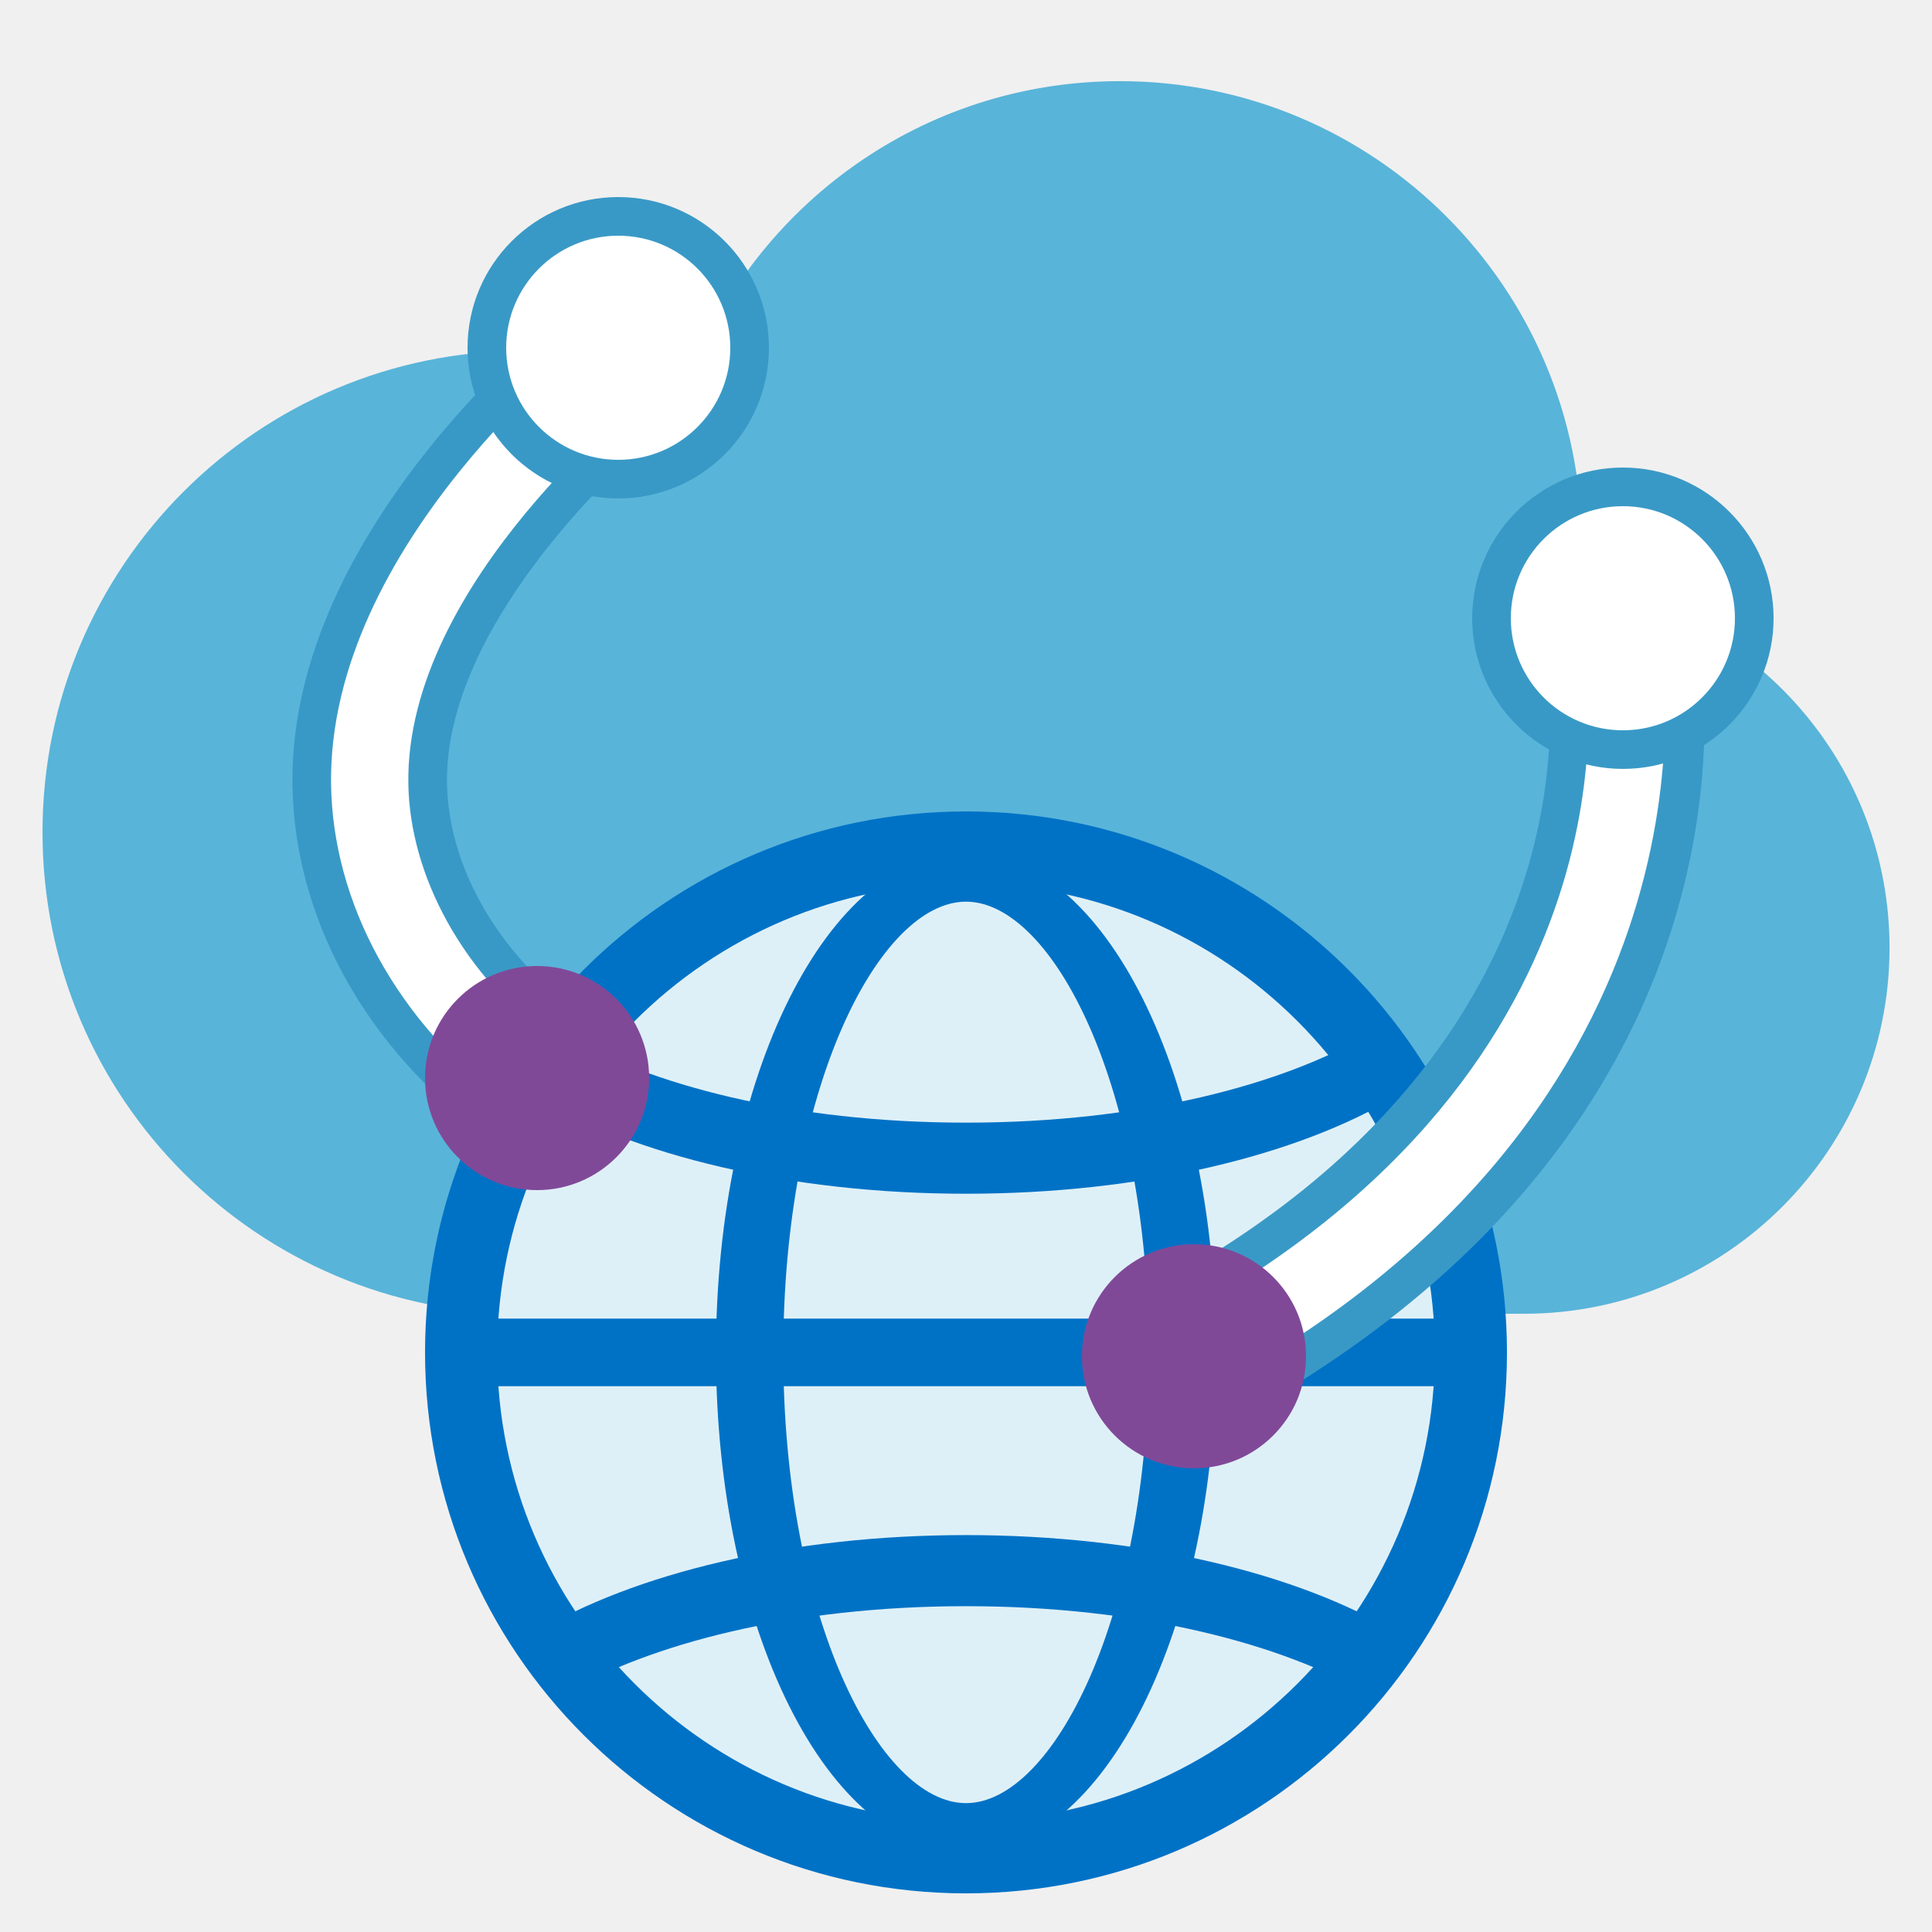
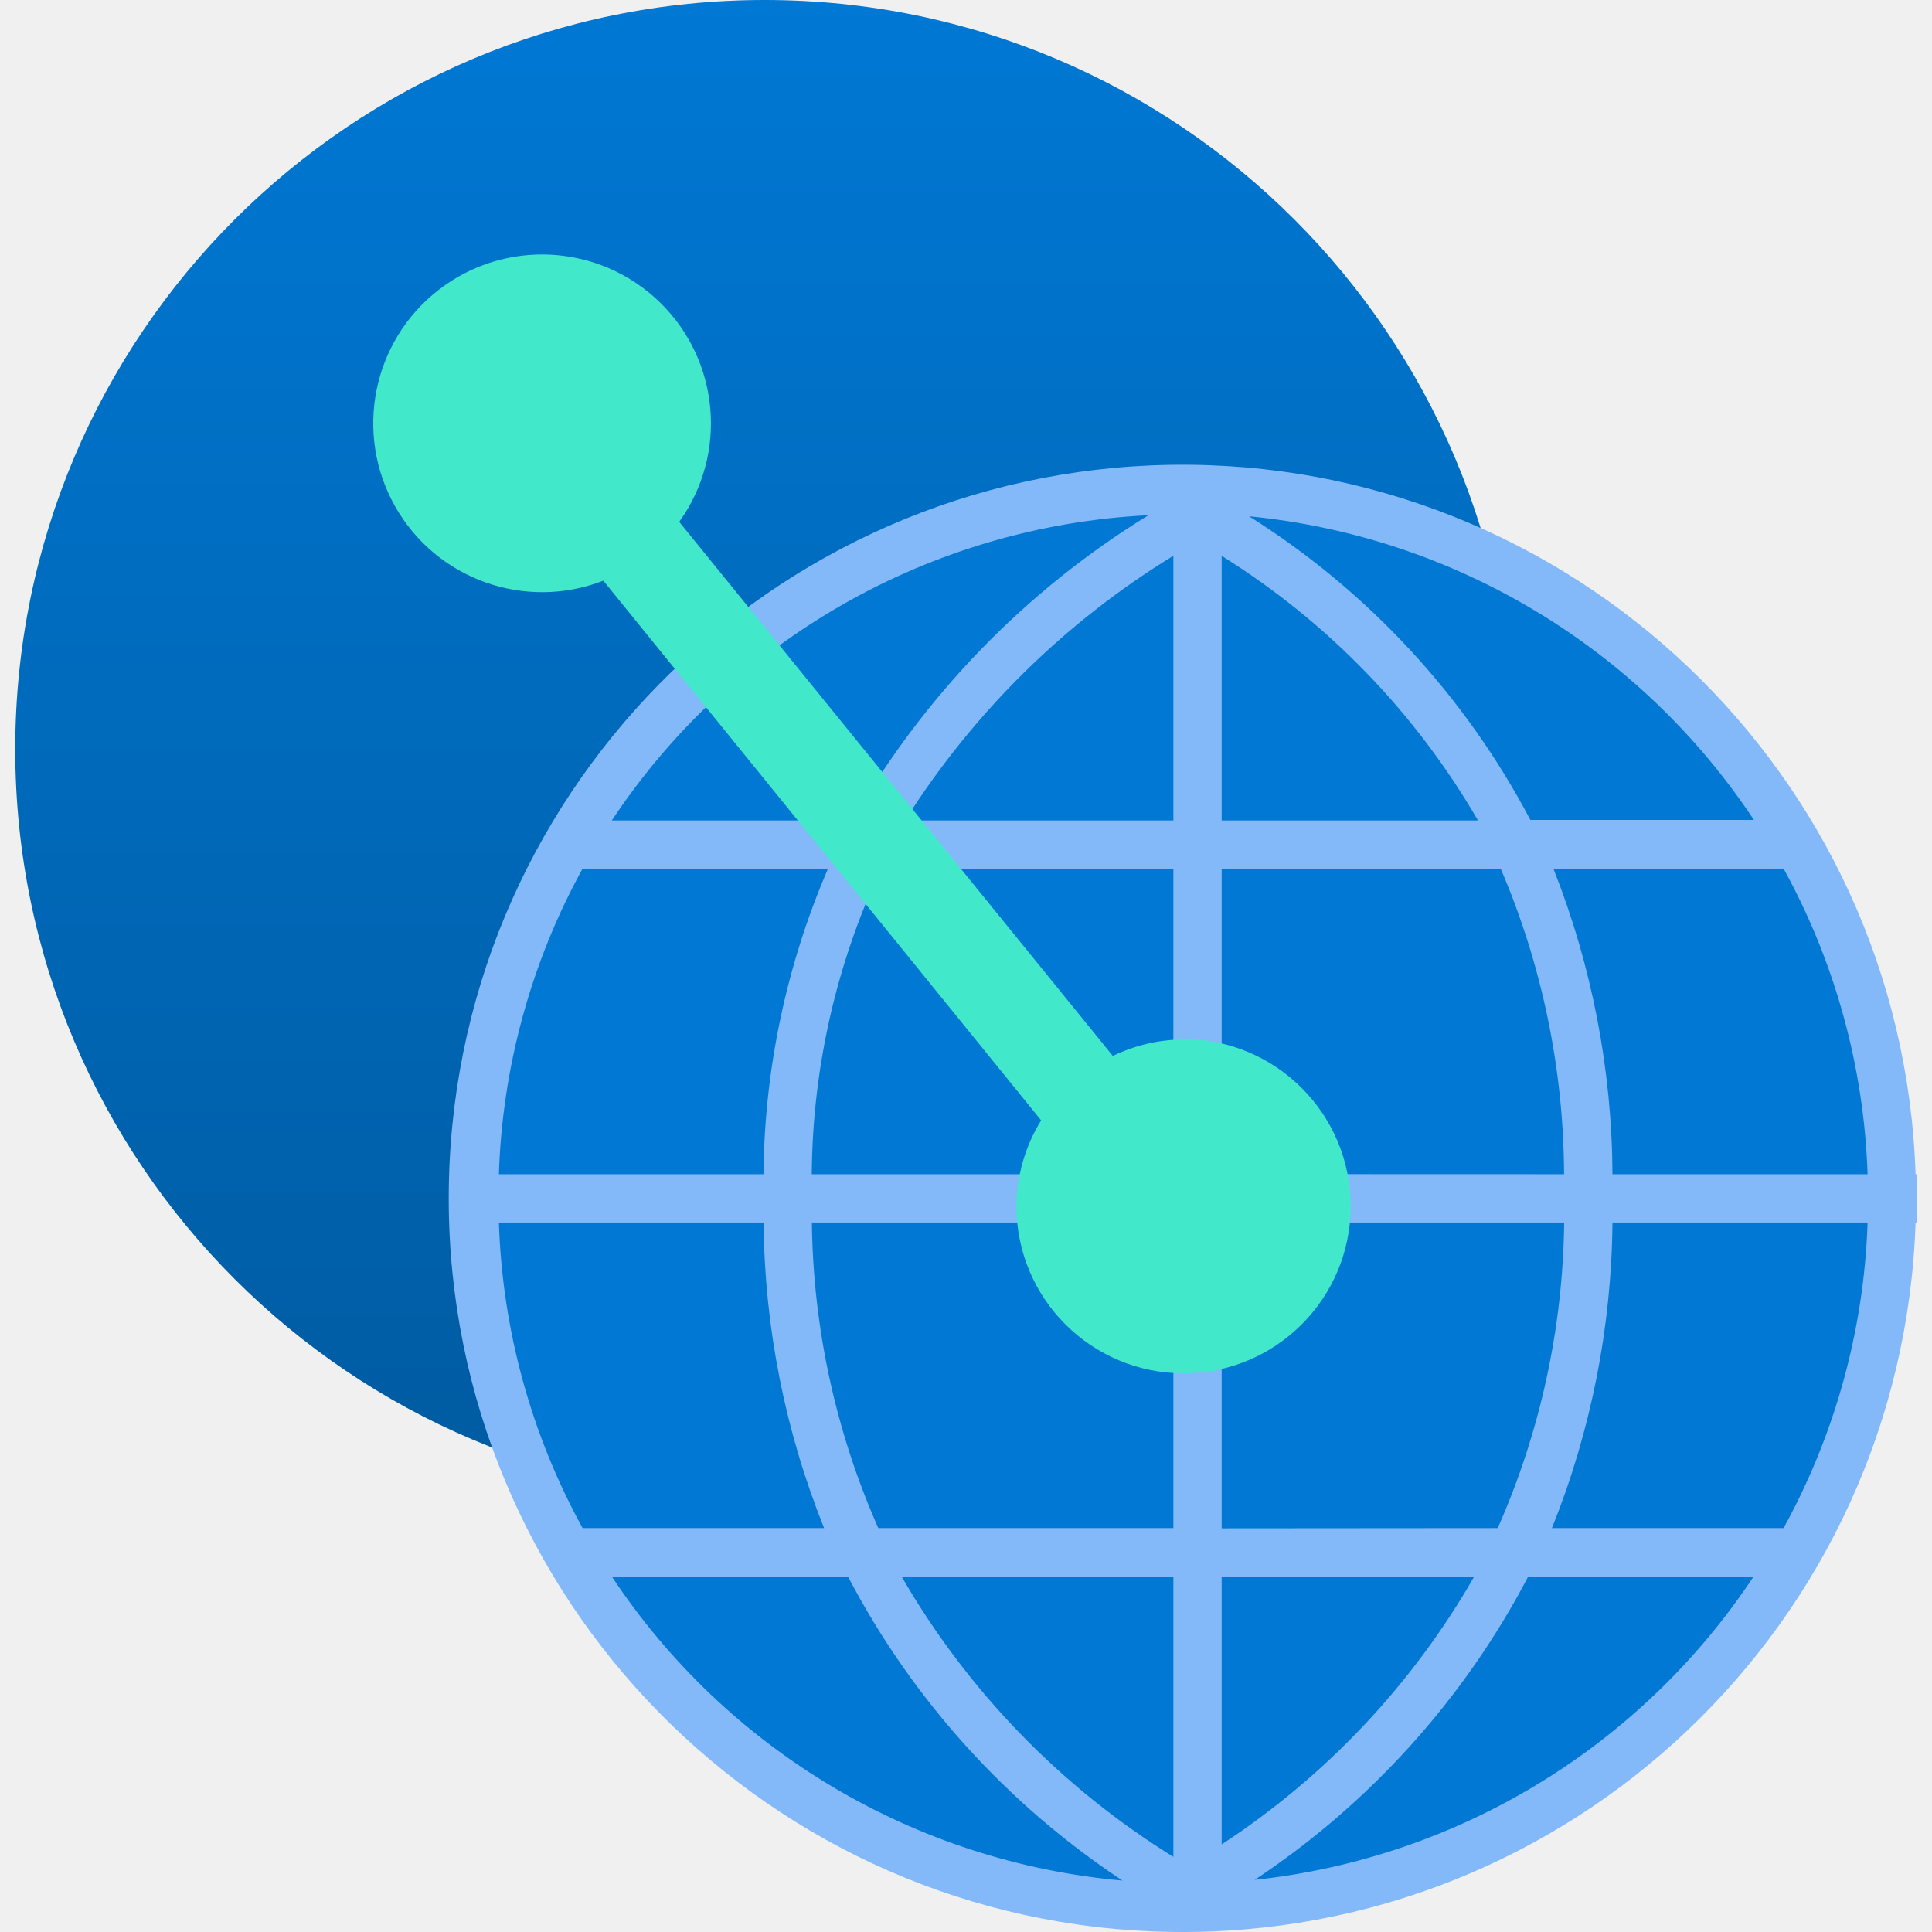
- <svg viewBox="0 0 50 50" class="" role="presentation" focusable="false" id="FxSymbol0-0f2" data-type="1">
+ <svg xmlns="http://www.w3.org/2000/svg" viewBox="0 0 18 18" class="" role="presentation" focusable="false" id="FxSymbol0-11c" data-type="1">
  <g>
-     <path d="M40.877 15.18c.034-.368.056-.74.056-1.118 0-6.607-5.35-11.962-11.95-11.962-5.114 0-9.466 3.222-11.171 7.744a12.383 12.383 0 0 0-4.264-.766C6.673 9.078 1.1 14.657 1.1 21.539S6.673 34 13.548 34H39.44c5.225 0 9.461-4.24 9.461-9.47 0-4.74-3.483-8.655-8.024-9.35z" class="msportalfx-svg-c15" fill="#59b4d9" />
-     <path d="M25 22c-7.18 0-13 5.82-13 13s5.82 13 13 13 13-5.82 13-13-5.82-13-13-13z" class="msportalfx-svg-c15" fill="#59b4d9" />
-     <path opacity=".8" d="M25 22c-7.18 0-13 5.82-13 13s5.82 13 13 13 13-5.82 13-13-5.82-13-13-13z" class="msportalfx-svg-c01" fill="#ffffff" />
-     <path d="M25 21c-7.732 0-14 6.268-14 14s6.268 14 14 14 14-6.268 14-14-6.268-14-14-14zm0 26.133c-6.69 0-12.133-5.443-12.133-12.133S18.31 22.867 25 22.867 37.134 28.31 37.134 35 31.69 47.133 25 47.133z" class="msportalfx-svg-c19" fill="#0072c6" />
-     <path d="M25 22.058c-3.574 0-6.471 5.794-6.471 12.942S21.426 47.942 25 47.942 31.471 42.148 31.471 35 28.574 22.058 25 22.058zm0 24.607c-2.237 0-4.729-4.791-4.729-11.665S22.764 23.335 25 23.335 29.729 28.126 29.729 35 27.237 46.665 25 46.665z" class="msportalfx-svg-c19" fill="#0072c6" />
-     <path d="M12.218 34.125h25.565v1.75H12.218zm23.221-7.368c-2.235 1.313-5.92 2.297-10.439 2.297s-8.204-.984-10.439-2.297c-.254.316-.617 1.45-.72 1.604 2.557 1.538 6.603 2.533 11.159 2.533s8.602-.994 11.159-2.533c-.102-.154-.466-1.288-.72-1.604zm.72 15.504c-2.557-1.538-6.603-2.533-11.159-2.533s-8.602.994-11.159 2.533c.102.154.466 1.288.72 1.604 2.235-1.313 5.921-2.297 10.439-2.297s8.204.984 10.439 2.297c.254-.316.618-1.45.72-1.604z" class="msportalfx-svg-c19" fill="#0072c6" />
-     <path d="M12.727 29.52c-3.374-2.445-5.109-5.872-5.158-9.199-.1-6.713 7.008-12.271 7.311-12.504l2.444 3.166c-1.623 1.259-5.819 5.383-5.756 9.287.033 2.022 1.181 4.325 3.507 6.012l-2.348 3.238z" class="msportalfx-svg-c16" fill="#3999c6" />
-     <path d="M13.314 28.71c-3.104-2.25-4.701-5.409-4.746-8.404-.092-6.218 6.634-11.477 6.922-11.698l1.222 1.583c-.063.049-6.225 4.876-6.144 10.09.036 2.328 1.355 4.951 3.92 6.81l-1.174 1.619z" class="msportalfx-svg-c01" fill="#ffffff" />
-     <circle cx="16" cy="9" r="3.9" class="msportalfx-svg-c16" fill="#3999c6" />
-     <circle cx="16" cy="9" r="2.9" class="msportalfx-svg-c01" fill="#ffffff" />
-     <path d="M31.747 36.861l-1.895-3.523c11.783-6.337 10.197-15.885 10.18-15.98l3.936-.715c.092.506 2.096 12.518-12.221 20.218z" class="msportalfx-svg-c16" fill="#3999c6" />
-     <path d="M31.274 35.98l-.947-1.762c12.416-6.678 10.709-16.938 10.69-17.04l1.967-.357c.021.117 1.972 11.8-11.71 19.159z" class="msportalfx-svg-c01" fill="#ffffff" />
-     <circle cx="13.9" cy="27.9" r="2.9" class="msportalfx-svg-c17" fill="#804998" />
-     <path d="M42 19.899c-2.15 0-3.9-1.749-3.9-3.899s1.75-3.9 3.9-3.9 3.9 1.75 3.9 3.9-1.749 3.899-3.9 3.899z" class="msportalfx-svg-c16" fill="#3999c6" />
-     <circle cx="42" cy="16" r="2.9" class="msportalfx-svg-c01" fill="#ffffff" />
-     <circle cx="30.9" cy="35.1" r="2.9" class="msportalfx-svg-c17" fill="#804998" />
+     <circle cx="7.123" cy="6.981" r="6.981" fill="url(#23198782636063697)" />
+     <circle cx="11.022" cy="11.164" r="6.684" fill="#0078d4" />
+     <path d="M17.858 10.94h-.011a6.835 6.835 0 1 0 0 .45h.011zm-2.835 0a7.851 7.851 0 0 0-.55-2.846h2.145a6.351 6.351 0 0 1 .782 2.846zm-10.375.45h2.466a7.83 7.83 0 0 0 .564 2.847h-2.25a6.334 6.334 0 0 1-.78-2.847zm6.284-3.746h-2.5a7.724 7.724 0 0 1 2.5-2.466zm.45-2.465a7.094 7.094 0 0 1 2.388 2.465h-2.388zm-.45 2.915v2.846H7.563a6.816 6.816 0 0 1 .645-2.846zM7.113 10.94H4.648a6.338 6.338 0 0 1 .779-2.846h2.287a7.364 7.364 0 0 0-.601 2.846zm.451.45h3.368v2.847H8.183a7.252 7.252 0 0 1-.619-2.847zm3.368 3.3v2.61A7.461 7.461 0 0 1 8.4 14.688zm.45 0h2.352a7.349 7.349 0 0 1-2.352 2.494zm0-.451V11.39h3.191a7.252 7.252 0 0 1-.619 2.847zm0-3.3V8.094h2.6a7.3 7.3 0 0 1 .59 2.846zm4.962-3.3h-2.086a7.429 7.429 0 0 0-2.621-2.829 6.389 6.389 0 0 1 4.707 2.834zM10.7 4.8a8 8 0 0 0-2.759 2.844H5.7a6.379 6.379 0 0 1 5-2.844zm-5 9.888h2.2a7.648 7.648 0 0 0 2.558 2.833A6.387 6.387 0 0 1 5.7 14.688zm5.99 2.826a7.649 7.649 0 0 0 2.548-2.826h2.1a6.39 6.39 0 0 1-4.646 2.826zm4.925-3.277h-2.156a7.83 7.83 0 0 0 .564-2.847H17.4a6.346 6.346 0 0 1-.783 2.847z" fill="#83b9f9" />
+     <path d="M11.031 9.684a1.538 1.538 0 0 0-.663.154l-4.04-4.976a1.573 1.573 0 1 0-.707.548L9.7 10.438a1.539 1.539 0 0 0-.23.8 1.557 1.557 0 1 0 1.557-1.557z" fill="#42e8ca" />
  </g>
  <defs>
- </defs>
+     <linearGradient id="23198782636063697" x1="7.123" x2="7.123" y2="13.962" gradientUnits="userSpaceOnUse">
+       <stop offset="0" stop-color="#0078d4" />
+       <stop offset="1" stop-color="#005ba1" />
+     </linearGradient>
+   </defs>
</svg>
